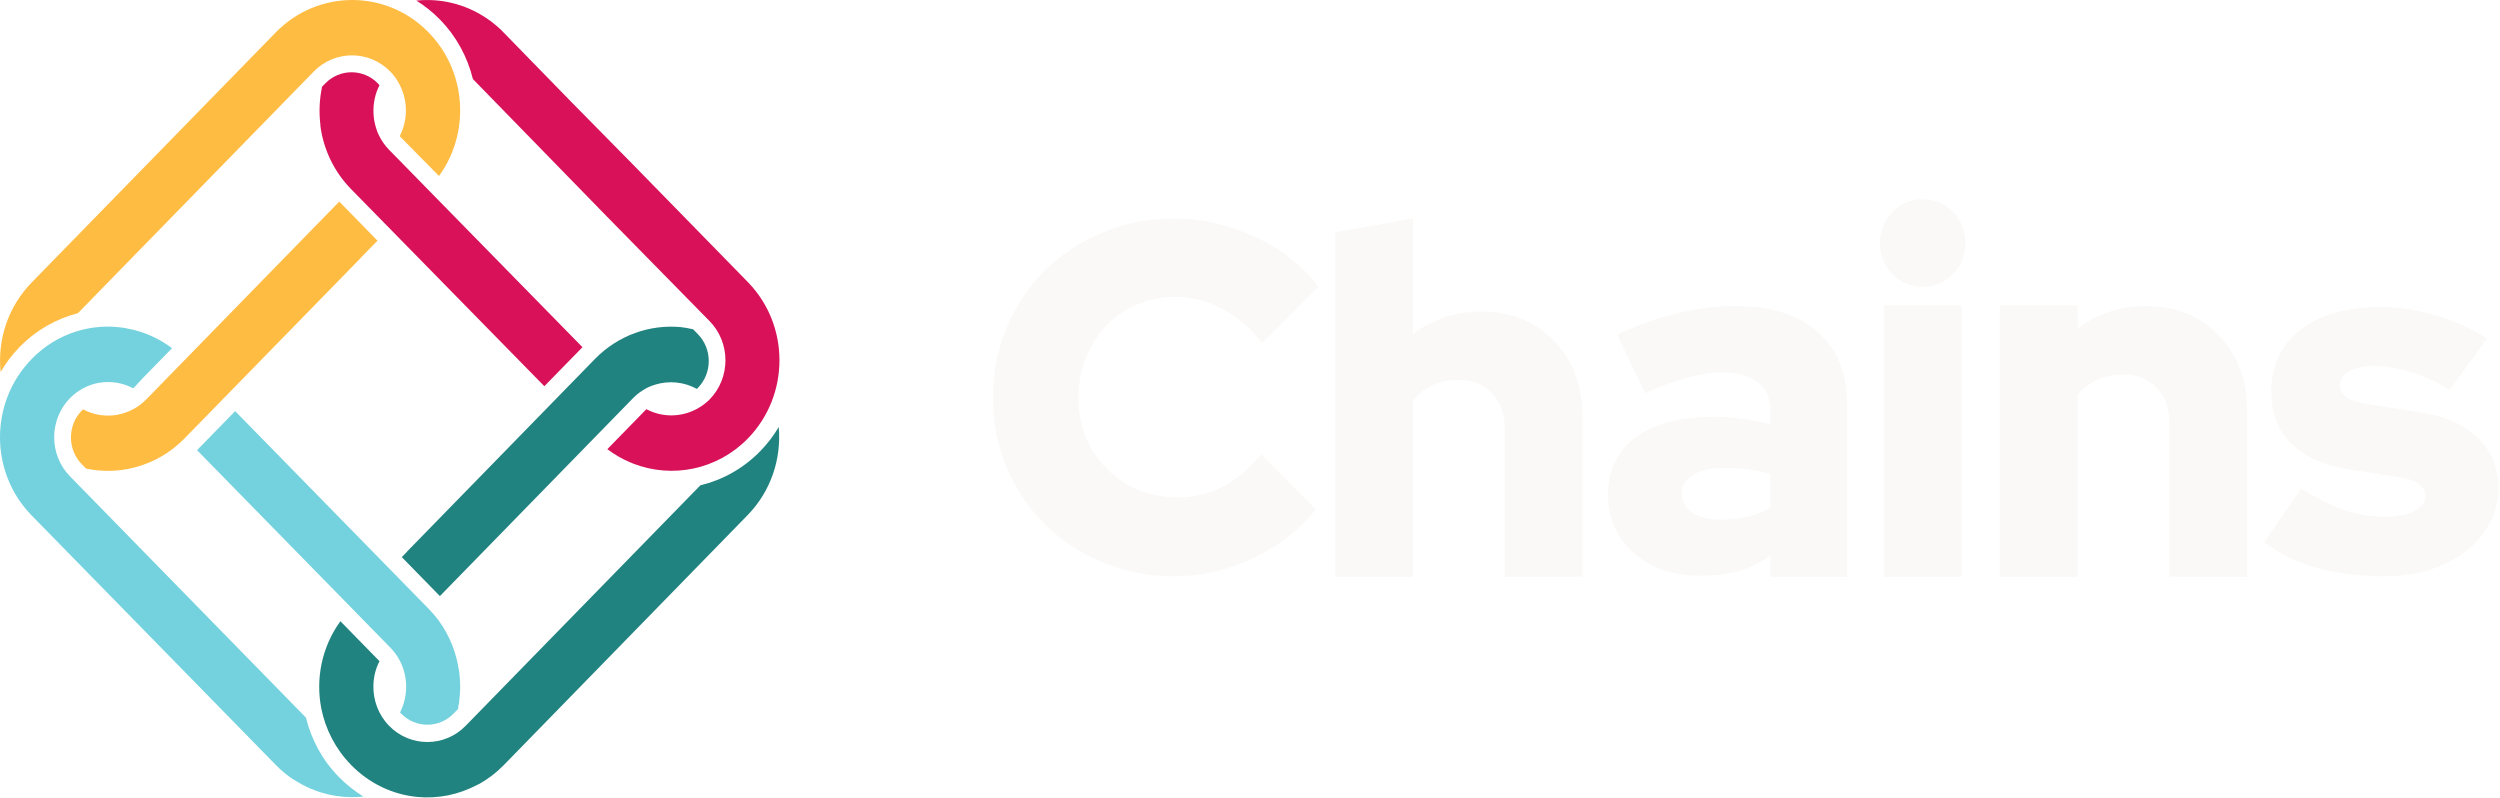
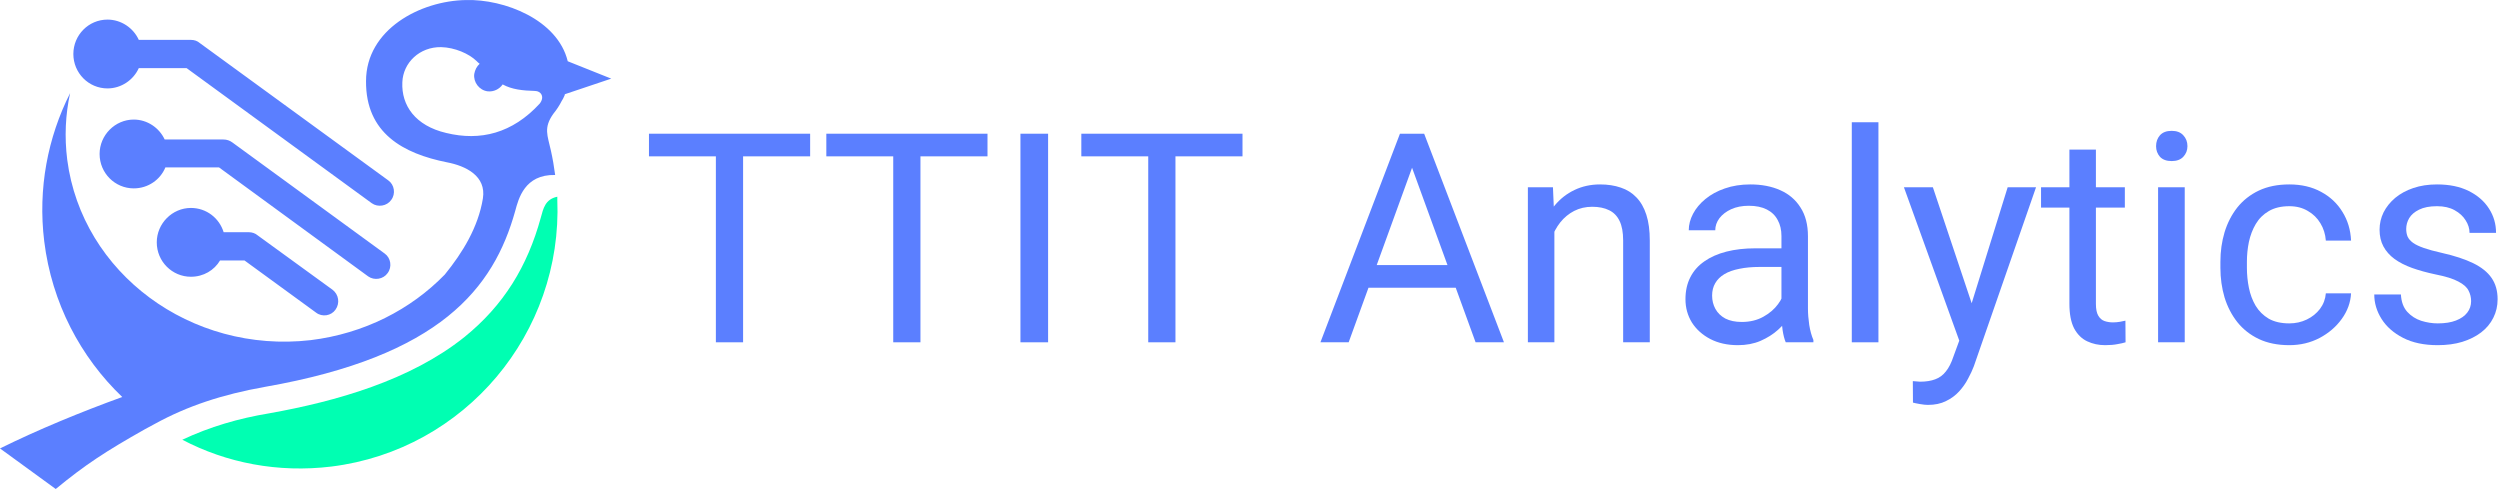
- <svg xmlns="http://www.w3.org/2000/svg" width="116" height="37" viewBox="0 0 116 37" fill="none">
-   <path d="M30.1 17.958C30.071 17.973 30.045 17.984 30.015 18C29.785 18.121 29.566 18.276 29.373 18.474L20.411 27.659L18.643 25.85L18.887 25.599L18.884 25.595L27.601 16.66C28.695 15.541 30.163 15.048 31.587 15.177C31.776 15.196 31.973 15.238 32.162 15.279L32.384 15.507C33.052 16.19 33.056 17.309 32.384 17.996L32.336 18.045C31.743 17.719 31.046 17.651 30.412 17.844C30.371 17.855 30.326 17.871 30.282 17.886L30.282 17.886L30.1 17.958Z" fill="#218380" />
-   <path d="M27.026 16.11L25.257 17.92L16.288 8.772C15.479 7.945 15.005 6.906 14.864 5.828H14.871C14.793 5.225 14.819 4.614 14.945 4.022L15.097 3.867C15.768 3.18 16.862 3.184 17.53 3.867C17.556 3.893 17.582 3.927 17.608 3.954C17.404 4.352 17.311 4.804 17.33 5.248C17.33 5.286 17.337 5.324 17.337 5.362L17.348 5.464C17.348 5.479 17.352 5.491 17.352 5.506L17.363 5.585C17.37 5.623 17.378 5.654 17.385 5.692C17.389 5.703 17.389 5.711 17.393 5.722C17.4 5.76 17.411 5.802 17.422 5.843V5.843C17.426 5.855 17.426 5.862 17.43 5.874C17.441 5.908 17.452 5.95 17.467 5.988C17.467 5.995 17.471 5.999 17.471 6.007C17.5 6.098 17.537 6.189 17.582 6.28C17.7 6.523 17.856 6.75 18.053 6.951L27.026 16.11Z" fill="#D81159" />
-   <path d="M18.613 33.111L18.561 33.058C18.939 32.315 18.943 31.423 18.564 30.68C18.45 30.456 18.301 30.243 18.12 30.057L9.691 21.448L9.143 20.887L10.911 19.077L19.881 28.24C20.063 28.426 20.226 28.616 20.374 28.82C20.878 29.518 21.182 30.315 21.297 31.131C21.301 31.142 21.301 31.157 21.305 31.169C21.308 31.188 21.308 31.203 21.312 31.222C21.353 31.56 21.364 31.898 21.338 32.235C21.323 32.463 21.294 32.683 21.249 32.903L21.045 33.111C20.374 33.798 19.284 33.798 18.613 33.111Z" fill="#73D2DE" />
-   <path d="M32.929 14.904L28.153 10.04L21.943 3.669C21.694 2.656 21.186 1.696 20.411 0.904C20.078 0.562 19.71 0.27 19.317 0.027C20.43 -0.087 21.572 0.179 22.543 0.824C22.547 0.828 22.558 0.831 22.566 0.839C22.58 0.847 22.595 0.862 22.61 0.869C22.636 0.888 22.658 0.904 22.68 0.919C22.695 0.926 22.71 0.941 22.725 0.949C22.747 0.964 22.773 0.983 22.795 0.998C22.807 1.01 22.825 1.021 22.836 1.033C22.862 1.051 22.881 1.07 22.907 1.089C22.922 1.105 22.936 1.112 22.947 1.124C22.974 1.143 22.992 1.162 23.018 1.18C23.029 1.192 23.044 1.199 23.055 1.211C23.077 1.234 23.103 1.253 23.125 1.275C23.137 1.279 23.148 1.291 23.159 1.302C23.185 1.328 23.214 1.351 23.24 1.378L23.263 1.401L23.363 1.503L26.474 4.694L29.355 7.619L34.698 13.086C36.656 15.09 36.656 18.337 34.702 20.344C33.267 21.813 31.179 22.204 29.396 21.517C29.359 21.502 29.329 21.486 29.296 21.475C29.281 21.468 29.262 21.464 29.247 21.456C28.873 21.301 28.513 21.092 28.18 20.841L29.944 19.035L29.993 18.986C30.719 19.373 31.591 19.369 32.318 18.982C32.536 18.865 32.748 18.717 32.929 18.531C33.905 17.533 33.905 15.902 32.929 14.904Z" fill="#D81159" />
-   <path d="M3.247 18.474C2.272 19.472 2.268 21.1 3.247 22.102L14.196 33.298C14.445 34.311 14.953 35.271 15.724 36.052C16.073 36.409 16.455 36.709 16.863 36.959C15.743 37.081 14.589 36.811 13.611 36.159V36.166C13.321 35.977 13.051 35.753 12.799 35.495L1.467 23.915C-0.491 21.912 -0.487 18.668 1.467 16.661C2.642 15.45 4.263 14.969 5.79 15.219L5.846 15.23C5.872 15.234 5.894 15.242 5.92 15.246C6.654 15.382 7.359 15.686 7.982 16.156L6.684 17.484C6.666 17.503 6.202 18 6.184 18.019C5.457 17.632 4.585 17.628 3.859 18.015C3.64 18.133 3.432 18.285 3.247 18.474Z" fill="#73D2DE" />
-   <path d="M18.106 3.317C17.13 2.319 15.536 2.319 14.561 3.317L3.615 14.532C2.625 14.786 1.687 15.306 0.912 16.099C0.563 16.456 0.27 16.846 0.029 17.26C-0.123 15.776 0.363 14.24 1.472 13.105L12.796 1.503C14.754 -0.5 17.928 -0.5 19.882 1.499C21.539 3.195 21.795 5.771 20.649 7.74C20.564 7.888 20.468 8.025 20.367 8.165L18.602 6.375L18.547 6.318C18.64 6.139 18.71 5.946 18.758 5.752C18.762 5.749 18.758 5.745 18.762 5.741C18.907 5.145 18.836 4.504 18.554 3.95C18.443 3.722 18.291 3.506 18.106 3.317Z" fill="#FFBC42" />
-   <path d="M3.795 19.051L3.851 18.994C4.348 19.259 4.919 19.343 5.46 19.244L5.464 19.24C5.946 19.149 6.413 18.914 6.788 18.531L15.742 9.353L17.515 11.167L16.751 11.948L16.755 11.952L8.564 20.341C7.922 20.997 7.151 21.437 6.335 21.665L6.283 21.68C6.243 21.691 6.254 21.688 6.243 21.691C5.508 21.881 4.741 21.9 3.996 21.744L3.795 21.54C3.124 20.853 3.124 19.737 3.795 19.051Z" fill="#FFBC42" />
-   <path d="M23.378 35.498C23.033 35.851 22.651 36.143 22.243 36.371C22.147 36.416 22.163 36.41 22.147 36.416C21.279 36.879 20.308 37.069 19.358 36.978C18.235 36.868 17.148 36.371 16.288 35.491C15.569 34.755 15.105 33.84 14.912 32.892C14.634 31.499 14.931 30.012 15.795 28.825L17.579 30.649L17.608 30.68C17.427 31.025 17.334 31.416 17.326 31.803C17.308 32.482 17.553 33.165 18.057 33.681C19.032 34.679 20.627 34.679 21.602 33.681L32.496 22.519C33.512 22.276 34.48 21.748 35.273 20.936C35.611 20.591 35.896 20.216 36.133 19.814C36.263 21.274 35.781 22.784 34.687 23.904L23.378 35.498Z" fill="#218380" />
-   <path d="M54.639 23.078C55.402 23.078 56.105 22.91 56.748 22.572C57.405 22.234 57.996 21.735 58.519 21.075L61.053 23.631C60.321 24.568 59.356 25.32 58.16 25.888C56.979 26.456 55.761 26.74 54.505 26.74C53.324 26.74 52.21 26.525 51.163 26.095C50.132 25.665 49.242 25.082 48.494 24.345C47.747 23.608 47.156 22.733 46.723 21.72C46.289 20.707 46.072 19.617 46.072 18.45C46.072 17.283 46.289 16.193 46.723 15.18C47.156 14.151 47.747 13.269 48.494 12.532C49.257 11.795 50.154 11.211 51.186 10.781C52.217 10.352 53.324 10.137 54.505 10.137C55.148 10.137 55.791 10.213 56.434 10.367C57.077 10.521 57.689 10.736 58.273 11.012C58.856 11.273 59.394 11.603 59.887 12.002C60.381 12.386 60.807 12.816 61.166 13.292L58.564 15.917C58.011 15.211 57.39 14.681 56.703 14.328C56.03 13.959 55.297 13.775 54.505 13.775C53.877 13.775 53.286 13.898 52.733 14.144C52.195 14.374 51.724 14.696 51.32 15.111C50.931 15.525 50.617 16.024 50.378 16.608C50.154 17.176 50.042 17.79 50.042 18.45C50.042 19.11 50.154 19.724 50.378 20.292C50.617 20.845 50.939 21.328 51.343 21.743C51.761 22.157 52.247 22.487 52.8 22.733C53.368 22.963 53.981 23.078 54.639 23.078Z" fill="#FAF9F7" />
-   <path d="M105.054 25.164L106.769 22.674C107.512 23.131 108.188 23.466 108.797 23.679C109.406 23.877 110.006 23.976 110.601 23.976C111.195 23.976 111.663 23.892 112.005 23.725C112.361 23.542 112.539 23.306 112.539 23.017C112.539 22.788 112.443 22.605 112.25 22.468C112.056 22.316 111.752 22.209 111.336 22.148L108.997 21.783C107.838 21.6 106.947 21.204 106.323 20.595C105.7 19.971 105.388 19.164 105.388 18.174C105.388 16.956 105.841 15.996 106.747 15.296C107.653 14.595 108.892 14.245 110.467 14.245C111.314 14.245 112.16 14.374 113.007 14.633C113.868 14.877 114.663 15.235 115.391 15.707L113.675 18.083C113.036 17.702 112.427 17.428 111.848 17.26C111.269 17.078 110.69 16.986 110.111 16.986C109.65 16.986 109.279 17.07 108.997 17.237C108.714 17.39 108.573 17.595 108.573 17.854C108.573 18.098 108.677 18.296 108.885 18.448C109.093 18.585 109.45 18.692 109.955 18.768L112.294 19.133C113.453 19.301 114.344 19.697 114.967 20.321C115.606 20.93 115.926 21.707 115.926 22.651C115.926 23.23 115.792 23.77 115.524 24.273C115.257 24.775 114.886 25.209 114.411 25.575C113.95 25.94 113.393 26.23 112.739 26.443C112.086 26.641 111.38 26.74 110.623 26.74C109.509 26.74 108.47 26.61 107.504 26.352C106.553 26.077 105.737 25.681 105.054 25.164Z" fill="#FAF9F7" />
-   <path d="M92.794 26.767V14.172H96.403V15.25C96.833 14.915 97.317 14.656 97.851 14.473C98.401 14.291 98.972 14.199 99.566 14.199C100.947 14.199 102.077 14.656 102.953 15.57C103.829 16.484 104.267 17.648 104.267 19.065V26.767H100.658V19.567C100.658 18.913 100.458 18.387 100.057 17.991C99.67 17.58 99.158 17.374 98.519 17.374C98.059 17.374 97.651 17.458 97.294 17.626C96.938 17.793 96.641 18.029 96.403 18.334V26.767H92.794Z" fill="#FAF9F7" />
-   <path d="M89.213 13.309C88.664 13.309 88.196 13.111 87.81 12.715C87.424 12.319 87.231 11.839 87.231 11.276C87.231 10.712 87.424 10.232 87.81 9.837C88.196 9.441 88.664 9.243 89.213 9.243C89.763 9.243 90.231 9.441 90.617 9.837C91.003 10.232 91.196 10.712 91.196 11.276C91.196 11.839 91.003 12.319 90.617 12.715C90.231 13.111 89.763 13.309 89.213 13.309ZM91.018 14.172V26.767H87.409V14.172H91.018Z" fill="#FAF9F7" />
-   <path d="M78.892 26.717C77.644 26.717 76.619 26.367 75.817 25.667C75.015 24.966 74.614 24.068 74.614 22.971C74.614 21.829 75.037 20.938 75.884 20.299C76.746 19.659 77.941 19.339 79.471 19.339C79.931 19.339 80.384 19.37 80.83 19.431C81.275 19.491 81.714 19.575 82.144 19.682V19.088C82.144 18.479 81.951 18.03 81.565 17.74C81.194 17.436 80.637 17.283 79.894 17.283C79.434 17.283 78.914 17.36 78.335 17.512C77.755 17.664 77.087 17.908 76.33 18.243L75.037 15.525C75.988 15.083 76.916 14.755 77.822 14.542C78.743 14.314 79.649 14.2 80.54 14.2C82.174 14.2 83.444 14.603 84.35 15.41C85.256 16.202 85.709 17.322 85.709 18.768V26.767H82.144V25.781C81.669 26.116 81.164 26.359 80.629 26.512C80.11 26.649 79.53 26.717 78.892 26.717ZM78.045 22.903C78.045 23.283 78.209 23.58 78.535 23.793C78.862 24.007 79.315 24.113 79.894 24.113C80.325 24.113 80.726 24.068 81.097 23.976C81.483 23.885 81.832 23.74 82.144 23.542V21.989C81.803 21.898 81.454 21.829 81.097 21.783C80.741 21.738 80.377 21.715 80.006 21.715C79.382 21.715 78.899 21.821 78.558 22.035C78.216 22.233 78.045 22.522 78.045 22.903Z" fill="#FAF9F7" />
-   <path d="M61.953 26.767V10.777L65.562 10.137V15.506C65.993 15.171 66.476 14.912 67.01 14.729C67.56 14.546 68.132 14.455 68.726 14.455C70.107 14.455 71.236 14.912 72.112 15.825C72.988 16.739 73.427 17.904 73.427 19.32V26.767H69.817V19.823C69.817 19.168 69.617 18.643 69.216 18.247C68.83 17.836 68.317 17.63 67.679 17.63C67.218 17.63 66.81 17.714 66.453 17.881C66.097 18.049 65.8 18.285 65.562 18.589V26.767H61.953Z" fill="#FAF9F7" />
+ <svg xmlns="http://www.w3.org/2000/svg" width="409" height="80" viewBox="0 0 409 80" fill="none">
+   <path d="M121.57 21.875V56H117.117V21.875H121.57ZM132.539 21.875V25.578H106.172V21.875H132.539Z" fill="#5B7FFF" />
+   <path d="M150.586 21.875V56H146.133V21.875H150.586ZM161.555 21.875V25.578H135.188V21.875H161.555Z" fill="#5B7FFF" />
+   <path d="M171.469 21.875V56H166.945V21.875H171.469Z" fill="#5B7FFF" />
+   <path d="M192.305 21.875V56H187.852V21.875H192.305ZM203.273 21.875V25.578H176.906V21.875H203.273Z" fill="#5B7FFF" />
+   <path d="M231.938 24.898L220.641 56H216.023L229.031 21.875H232.008L231.938 24.898ZM241.406 56L230.086 24.898L230.016 21.875H232.992L246.047 56H241.406ZM240.82 43.367V47.07H221.648V43.367H240.82Z" fill="#5B7FFF" />
+   <path d="M254.297 36.055V56H249.961V30.641H254.062L254.297 36.055ZM253.266 42.359L251.461 42.289C251.477 40.555 251.734 38.953 252.234 37.484C252.734 36 253.438 34.711 254.344 33.617C255.25 32.523 256.328 31.68 257.578 31.086C258.844 30.477 260.242 30.172 261.773 30.172C263.023 30.172 264.148 30.344 265.148 30.688C266.148 31.016 267 31.547 267.703 32.281C268.422 33.016 268.969 33.969 269.344 35.141C269.719 36.297 269.906 37.711 269.906 39.383V56H265.547V39.336C265.547 38.008 265.352 36.945 264.961 36.148C264.57 35.336 264 34.75 263.25 34.391C262.5 34.016 261.578 33.828 260.484 33.828C259.406 33.828 258.422 34.055 257.531 34.508C256.656 34.961 255.898 35.586 255.258 36.383C254.633 37.18 254.141 38.094 253.781 39.125C253.438 40.141 253.266 41.219 253.266 42.359Z" fill="#5B7FFF" />
+   <path d="M291.445 51.664V38.609C291.445 37.609 291.242 36.742 290.836 36.008C290.445 35.258 289.852 34.68 289.055 34.273C288.258 33.867 287.273 33.664 286.102 33.664C285.008 33.664 284.047 33.852 283.219 34.227C282.406 34.602 281.766 35.094 281.297 35.703C280.844 36.312 280.617 36.969 280.617 37.672H276.281C276.281 36.766 276.516 35.867 276.984 34.977C277.453 34.086 278.125 33.281 279 32.562C279.891 31.828 280.953 31.25 282.188 30.828C283.438 30.391 284.828 30.172 286.359 30.172C288.203 30.172 289.828 30.484 291.234 31.109C292.656 31.734 293.766 32.68 294.562 33.945C295.375 35.195 295.781 36.766 295.781 38.656V50.469C295.781 51.312 295.852 52.211 295.992 53.164C296.148 54.117 296.375 54.938 296.672 55.625V56H292.148C291.93 55.5 291.758 54.836 291.633 54.008C291.508 53.164 291.445 52.383 291.445 51.664ZM292.195 40.625L292.242 43.672H287.859C286.625 43.672 285.523 43.773 284.555 43.977C283.586 44.164 282.773 44.453 282.117 44.844C281.461 45.234 280.961 45.727 280.617 46.32C280.273 46.898 280.102 47.578 280.102 48.359C280.102 49.156 280.281 49.883 280.641 50.539C281 51.195 281.539 51.719 282.258 52.109C282.992 52.484 283.891 52.672 284.953 52.672C286.281 52.672 287.453 52.391 288.469 51.828C289.484 51.266 290.289 50.578 290.883 49.766C291.492 48.953 291.82 48.164 291.867 47.398L293.719 49.484C293.609 50.141 293.312 50.867 292.828 51.664C292.344 52.461 291.695 53.227 290.883 53.961C290.086 54.68 289.133 55.281 288.023 55.766C286.93 56.234 285.695 56.469 284.32 56.469C282.602 56.469 281.094 56.133 279.797 55.461C278.516 54.789 277.516 53.891 276.797 52.766C276.094 51.625 275.742 50.352 275.742 48.945C275.742 47.586 276.008 46.391 276.539 45.359C277.07 44.312 277.836 43.445 278.836 42.758C279.836 42.055 281.039 41.523 282.445 41.164C283.852 40.805 285.422 40.625 287.156 40.625H292.195Z" fill="#5B7FFF" />
+   <path d="M307.312 20V56H302.953V20H307.312Z" fill="#5B7FFF" />
+   <path d="M321.398 53.375L328.453 30.641H333.094L322.922 59.914C322.688 60.539 322.375 61.211 321.984 61.93C321.609 62.664 321.125 63.359 320.531 64.016C319.938 64.672 319.219 65.203 318.375 65.609C317.547 66.031 316.555 66.242 315.398 66.242C315.055 66.242 314.617 66.195 314.086 66.102C313.555 66.008 313.18 65.93 312.961 65.867L312.938 62.352C313.062 62.367 313.258 62.383 313.523 62.398C313.805 62.43 314 62.445 314.109 62.445C315.094 62.445 315.93 62.312 316.617 62.047C317.305 61.797 317.883 61.367 318.352 60.758C318.836 60.164 319.25 59.344 319.594 58.297L321.398 53.375ZM316.219 30.641L322.805 50.328L323.93 54.898L320.812 56.492L311.484 30.641H316.219Z" fill="#5B7FFF" />
+   <path d="M347.625 30.641V33.969H333.914V30.641H347.625ZM338.555 24.477H342.891V49.719C342.891 50.578 343.023 51.227 343.289 51.664C343.555 52.102 343.898 52.391 344.32 52.531C344.742 52.672 345.195 52.742 345.68 52.742C346.039 52.742 346.414 52.711 346.805 52.648C347.211 52.57 347.516 52.508 347.719 52.461L347.742 56C347.398 56.109 346.945 56.211 346.383 56.305C345.836 56.414 345.172 56.469 344.391 56.469C343.328 56.469 342.352 56.258 341.461 55.836C340.57 55.414 339.859 54.711 339.328 53.727C338.812 52.727 338.555 51.383 338.555 49.695V24.477Z" fill="#5B7FFF" />
+   <path d="M357.422 30.641V56H353.062V30.641H357.422ZM352.734 23.914C352.734 23.211 352.945 22.617 353.367 22.133C353.805 21.648 354.445 21.406 355.289 21.406C356.117 21.406 356.75 21.648 357.188 22.133C357.641 22.617 357.867 23.211 357.867 23.914C357.867 24.586 357.641 25.164 357.188 25.648C356.75 26.117 356.117 26.352 355.289 26.352C354.445 26.352 353.805 26.117 353.367 25.648C352.945 25.164 352.734 24.586 352.734 23.914Z" fill="#5B7FFF" />
+   <path d="M374.531 52.906C375.562 52.906 376.516 52.695 377.391 52.273C378.266 51.852 378.984 51.273 379.547 50.539C380.109 49.789 380.43 48.938 380.508 47.984H384.633C384.555 49.484 384.047 50.883 383.109 52.18C382.188 53.461 380.977 54.5 379.477 55.297C377.977 56.078 376.328 56.469 374.531 56.469C372.625 56.469 370.961 56.133 369.539 55.461C368.133 54.789 366.961 53.867 366.023 52.695C365.102 51.523 364.406 50.18 363.938 48.664C363.484 47.133 363.258 45.516 363.258 43.812V42.828C363.258 41.125 363.484 39.516 363.938 38C364.406 36.469 365.102 35.117 366.023 33.945C366.961 32.773 368.133 31.852 369.539 31.18C370.961 30.508 372.625 30.172 374.531 30.172C376.516 30.172 378.25 30.578 379.734 31.391C381.219 32.188 382.383 33.281 383.227 34.672C384.086 36.047 384.555 37.609 384.633 39.359H380.508C380.43 38.312 380.133 37.367 379.617 36.523C379.117 35.68 378.43 35.008 377.555 34.508C376.695 33.992 375.688 33.734 374.531 33.734C373.203 33.734 372.086 34 371.18 34.531C370.289 35.047 369.578 35.75 369.047 36.641C368.531 37.516 368.156 38.492 367.922 39.57C367.703 40.633 367.594 41.719 367.594 42.828V43.812C367.594 44.922 367.703 46.016 367.922 47.094C368.141 48.172 368.508 49.148 369.023 50.023C369.555 50.898 370.266 51.602 371.156 52.133C372.062 52.648 373.188 52.906 374.531 52.906Z" fill="#5B7FFF" />
+   <path d="M404.273 49.273C404.273 48.648 404.133 48.07 403.852 47.539C403.586 46.992 403.031 46.5 402.188 46.062C401.359 45.609 400.109 45.219 398.438 44.891C397.031 44.594 395.758 44.242 394.617 43.836C393.492 43.43 392.531 42.938 391.734 42.359C390.953 41.781 390.352 41.102 389.93 40.32C389.508 39.539 389.297 38.625 389.297 37.578C389.297 36.578 389.516 35.633 389.953 34.742C390.406 33.852 391.039 33.062 391.852 32.375C392.68 31.688 393.672 31.148 394.828 30.758C395.984 30.367 397.273 30.172 398.695 30.172C400.727 30.172 402.461 30.531 403.898 31.25C405.336 31.969 406.438 32.93 407.203 34.133C407.969 35.32 408.352 36.641 408.352 38.094H404.016C404.016 37.391 403.805 36.711 403.383 36.055C402.977 35.383 402.375 34.828 401.578 34.391C400.797 33.953 399.836 33.734 398.695 33.734C397.492 33.734 396.516 33.922 395.766 34.297C395.031 34.656 394.492 35.117 394.148 35.68C393.82 36.242 393.656 36.836 393.656 37.461C393.656 37.93 393.734 38.352 393.891 38.727C394.062 39.086 394.359 39.422 394.781 39.734C395.203 40.031 395.797 40.312 396.562 40.578C397.328 40.844 398.305 41.109 399.492 41.375C401.57 41.844 403.281 42.406 404.625 43.062C405.969 43.719 406.969 44.523 407.625 45.477C408.281 46.43 408.609 47.586 408.609 48.945C408.609 50.055 408.375 51.07 407.906 51.992C407.453 52.914 406.789 53.711 405.914 54.383C405.055 55.039 404.023 55.555 402.82 55.93C401.633 56.289 400.297 56.469 398.812 56.469C396.578 56.469 394.688 56.07 393.141 55.273C391.594 54.477 390.422 53.445 389.625 52.18C388.828 50.914 388.43 49.578 388.43 48.172H392.789C392.852 49.359 393.195 50.305 393.82 51.008C394.445 51.695 395.211 52.188 396.117 52.484C397.023 52.766 397.922 52.906 398.812 52.906C400 52.906 400.992 52.75 401.789 52.438C402.602 52.125 403.219 51.695 403.641 51.148C404.062 50.602 404.273 49.977 404.273 49.273Z" fill="#5B7FFF" />
+   <path fill-rule="evenodd" clip-rule="evenodd" d="M77.941 9.961C78.118 10.139 78.294 10.317 78.471 10.435C78 10.85 77.706 11.443 77.588 12.095C77.412 13.457 78.412 14.761 79.765 14.939C80.765 15.057 81.706 14.583 82.235 13.813C83.765 14.643 85.471 14.82 87.529 14.88C88.471 14.88 89.177 15.828 88.294 16.953C83.823 21.812 78.588 23.116 73 21.753C67.941 20.568 65.647 17.25 65.823 13.457C65.941 10.258 68.647 7.65 72.177 7.71C74.412 7.769 76.706 8.776 77.941 9.961ZM31.235 34.019C33.765 34.019 35.882 35.678 36.588 37.989H40.706C41.235 37.989 41.765 38.166 42.176 38.522L54.412 47.41C55.412 48.18 55.647 49.602 54.882 50.669C54.176 51.676 52.706 51.913 51.706 51.143L40 42.611H36C35.059 44.21 33.294 45.277 31.235 45.277C28.177 45.277 25.647 42.788 25.647 39.648C25.647 36.567 28.177 34.019 31.235 34.019ZM21.882 19.561C24.118 19.561 26.059 20.923 26.941 22.82H36.529C37.118 22.82 37.588 22.997 38 23.294L62.941 41.485C63.941 42.196 64.177 43.677 63.412 44.684C62.706 45.692 61.235 45.929 60.235 45.218L35.824 27.382H27.059C26.235 29.397 24.235 30.819 21.882 30.819C18.823 30.819 16.294 28.33 16.294 25.19C16.294 22.108 18.823 19.561 21.882 19.561ZM17.588 3.206C19.823 3.206 21.823 4.569 22.706 6.525H31.235C31.823 6.525 32.294 6.702 32.706 7.058L63.529 29.515C64.529 30.226 64.765 31.708 64 32.715C63.294 33.722 61.824 33.959 60.824 33.248L30.529 11.146H22.706C21.823 13.102 19.823 14.465 17.588 14.465C14.471 14.465 12 11.917 12 8.836C12 5.754 14.471 3.206 17.588 3.206ZM25.353 69.334C24.823 69.63 24.235 69.927 23.706 70.223C17.294 73.838 13.941 76.03 9.118 80L0 73.364C6.235 70.282 13.294 67.379 20 64.949C13.177 58.431 8.471 49.543 7.235 39.47C6.176 30.819 7.824 22.464 11.471 15.235C10.706 18.731 10.529 22.405 11 26.138C13.412 44.684 31.235 57.898 50.824 55.647C59.588 54.58 67.235 50.61 72.765 44.921C75.706 41.307 78.235 37.159 79 32.478C79.588 28.804 76.235 27.145 73.118 26.553C66 25.131 59.824 21.812 59.882 13.28C59.882 4.806 68.765 0.125 76.235 0.007C82.471 -0.171 91.235 3.206 92.882 10.021L100 12.865L92.412 15.413C92.412 15.531 92.353 15.65 92.294 15.768C92.177 16.005 92.059 16.302 91.882 16.539C91.529 17.25 91.059 17.961 90.529 18.613C88.882 20.923 89.588 22.168 90.118 24.597C90.412 25.901 90.647 27.264 90.823 28.627C85.823 28.508 84.823 32.537 84.294 34.493C80.765 47.173 72.059 58.254 43.353 63.29C36.353 64.535 30.647 66.431 25.353 69.334Z" fill="#5B7FFF" />
+   <path fill-rule="evenodd" clip-rule="evenodd" d="M91.176 32.656C92.059 54.461 76.118 73.6 54.235 76.326C45.471 77.393 37.059 75.734 29.823 71.941C34.353 69.808 39.059 68.445 44.059 67.616C55 65.66 67.118 62.224 75.941 55.172C82.412 49.958 86.294 43.559 88.471 35.618C88.882 34.137 89.176 32.596 91.176 32.182V32.656Z" fill="#00FFB2" />
</svg>
